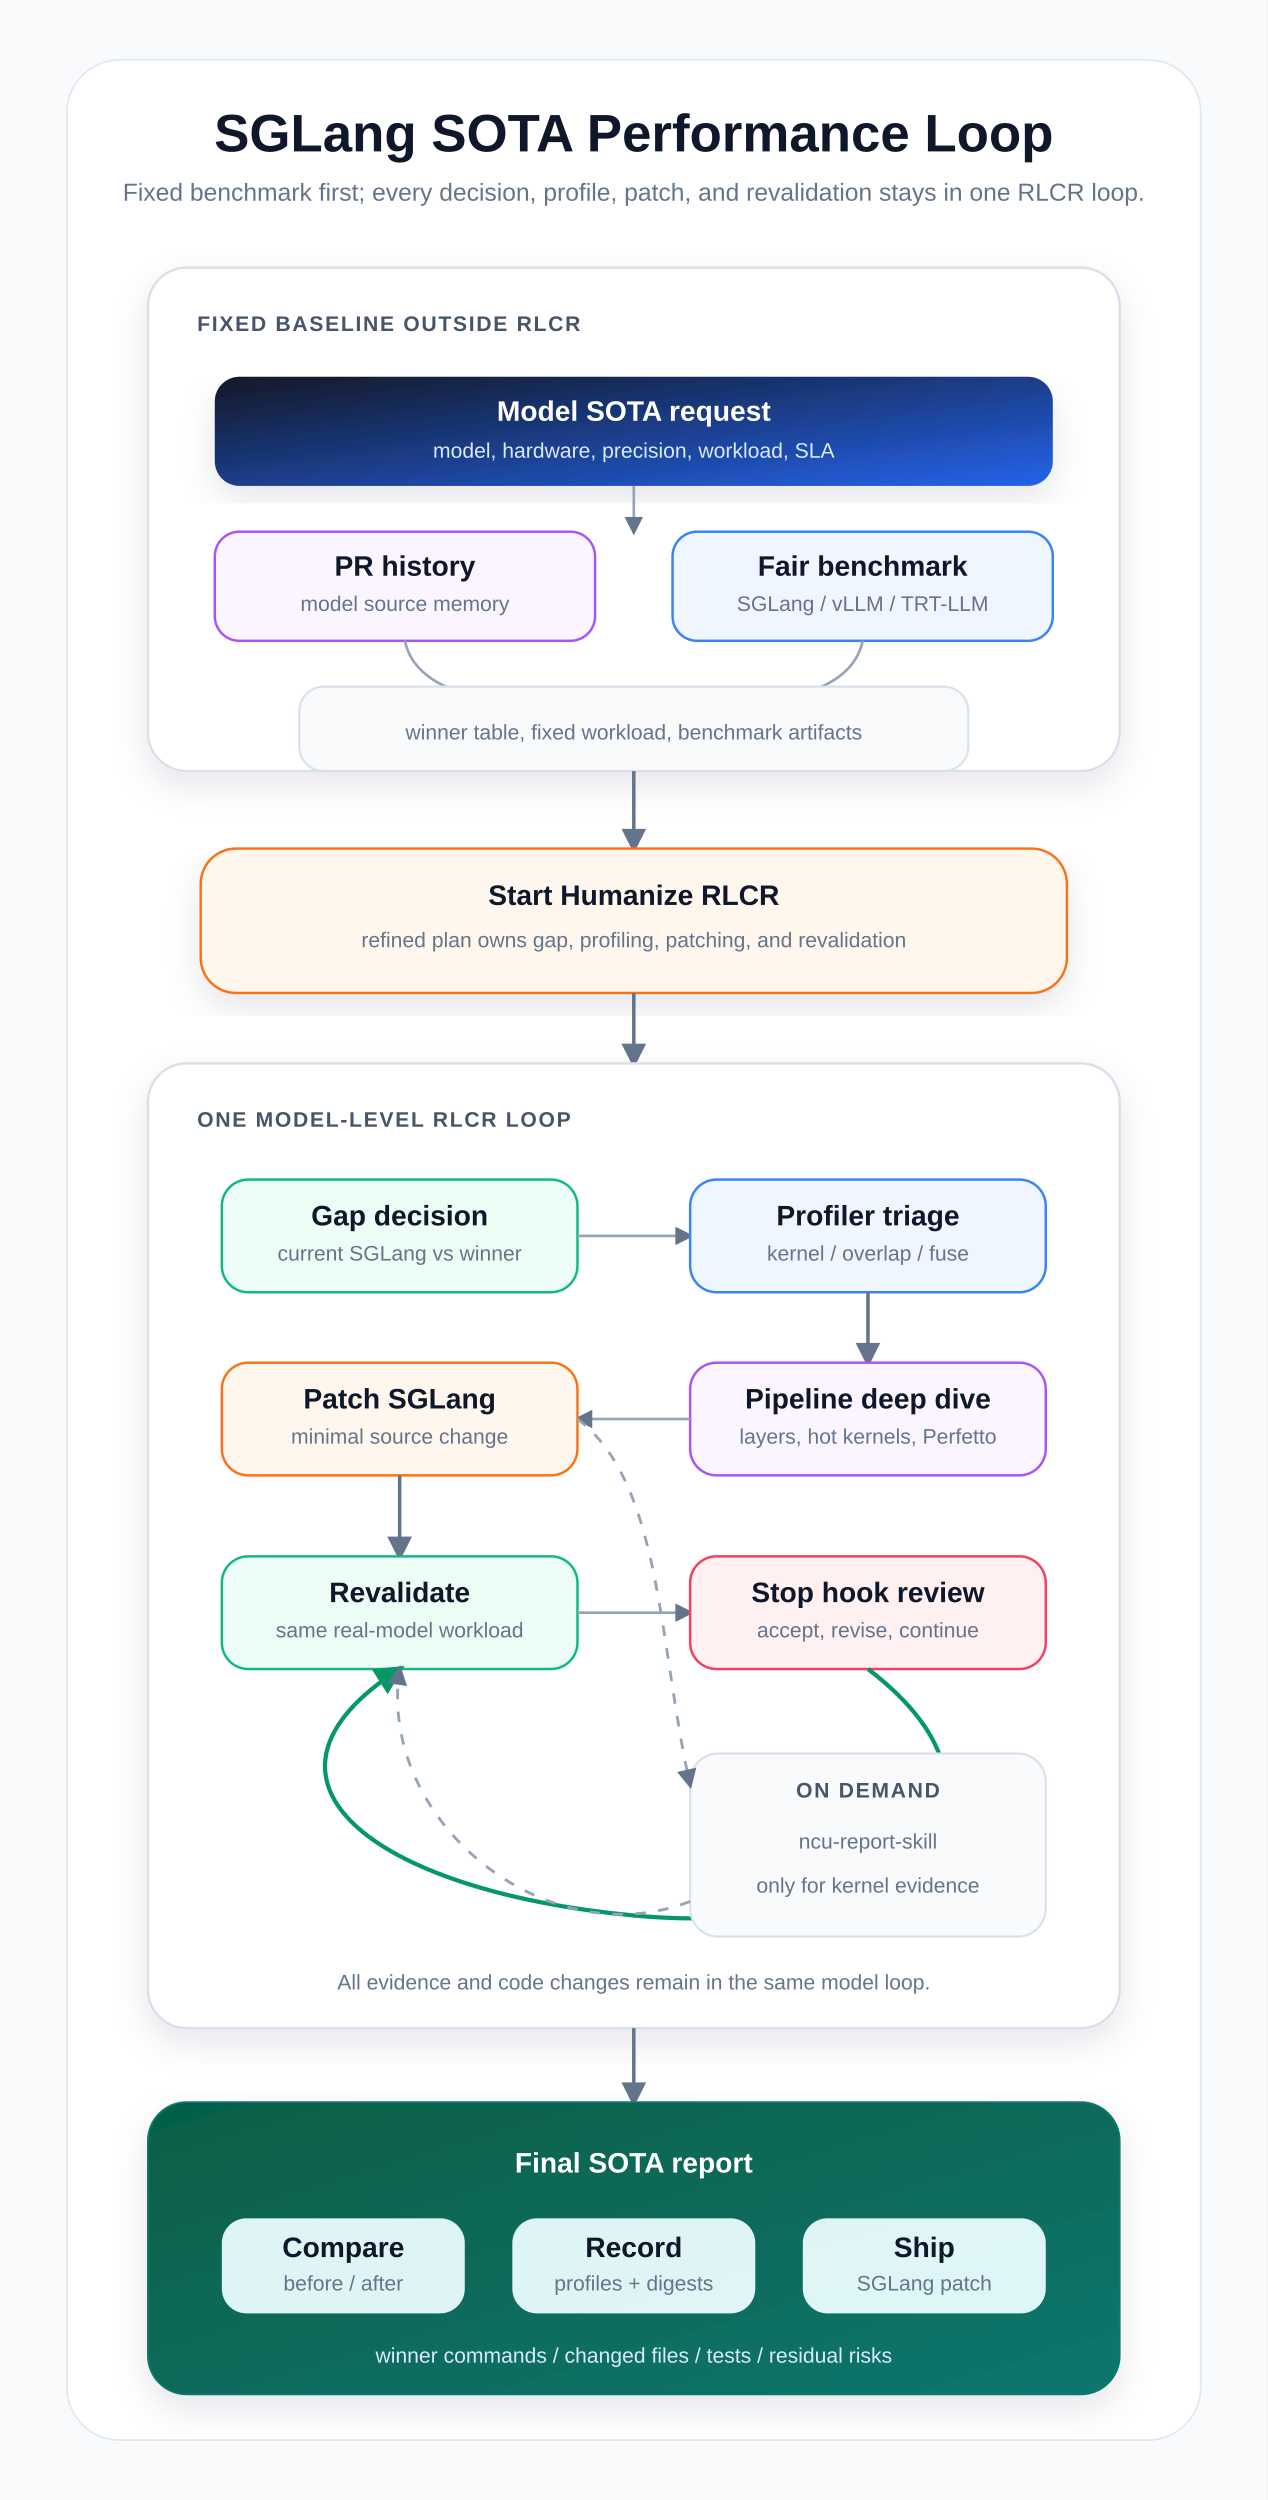
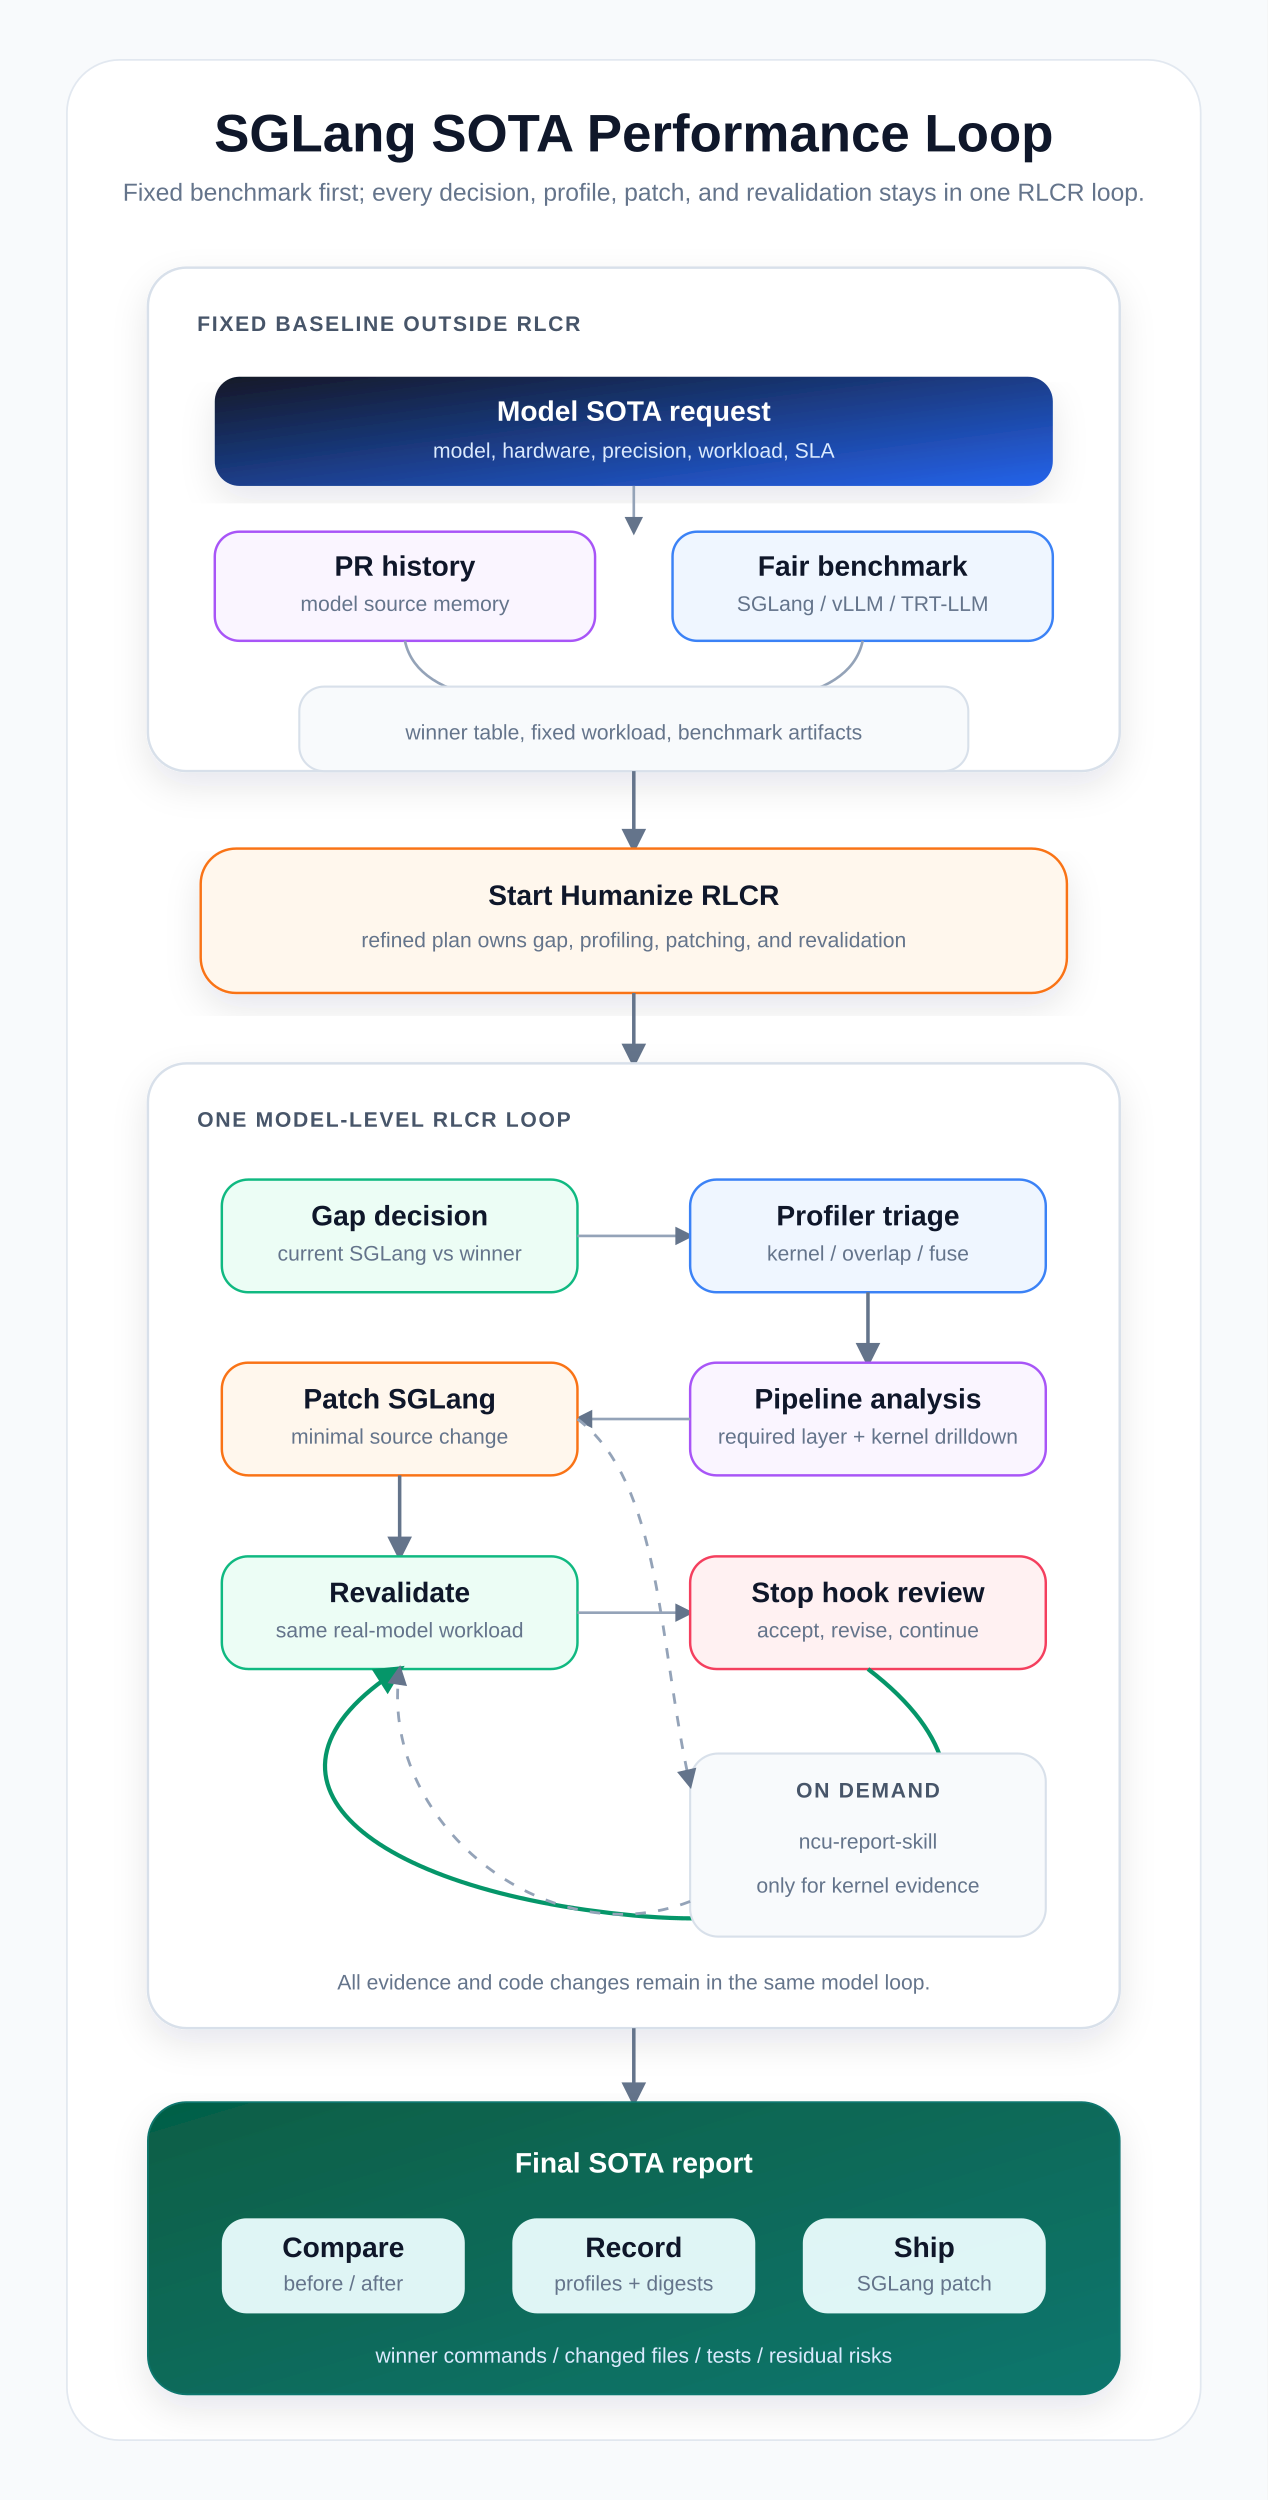
<svg xmlns="http://www.w3.org/2000/svg" width="720" height="1420" viewBox="0 0 720 1420" role="img" aria-labelledby="title desc">
  <defs>
    <linearGradient id="hero" x1="0" y1="0" x2="1" y2="1">
      <stop offset="0%" stop-color="#111827" />
      <stop offset="100%" stop-color="#2563eb" />
    </linearGradient>
    <linearGradient id="green" x1="0" y1="0" x2="1" y2="1">
      <stop offset="0%" stop-color="#065f46" />
      <stop offset="100%" stop-color="#0f766e" />
    </linearGradient>
    <filter id="shadow" x="-8%" y="-8%" width="116%" height="124%">
      <feDropShadow dx="0" dy="8" stdDeviation="10" flood-color="#0f172a" flood-opacity="0.10" />
    </filter>
    <marker id="arrow" viewBox="0 0 10 10" refX="8" refY="5" markerWidth="7" markerHeight="7" orient="auto-start-reverse">
      <path d="M 0 0 L 10 5 L 0 10 z" fill="#64748b" />
    </marker>
    <marker id="arrowGreen" viewBox="0 0 10 10" refX="8" refY="5" markerWidth="7" markerHeight="7" orient="auto-start-reverse">
      <path d="M 0 0 L 10 5 L 0 10 z" fill="#059669" />
    </marker>
    <style>
      text { font-family: Arial, Helvetica, sans-serif; }
      .bg { fill: #f8fafc; }
      .panel { fill: #ffffff; stroke: #d8e0ea; stroke-width: 1.4; filter: url(#shadow); }
      .card { fill: #ffffff; stroke: #cbd5e1; stroke-width: 1.3; filter: url(#shadow); }
      .soft { fill: #f8fafc; stroke: #d8e0ea; stroke-width: 1.2; }
      .blue { fill: #eff6ff; stroke: #3b82f6; stroke-width: 1.4; }
      .amber { fill: #fff7ed; stroke: #f97316; stroke-width: 1.4; }
      .purple { fill: #faf5ff; stroke: #a855f7; stroke-width: 1.4; }
      .mint { fill: #ecfdf5; stroke: #10b981; stroke-width: 1.4; }
      .rose { fill: #fff1f2; stroke: #f43f5e; stroke-width: 1.4; }
      .title { font-size: 30px; font-weight: 800; fill: #0f172a; letter-spacing: 0; }
      .subtitle { font-size: 14px; font-weight: 500; fill: #64748b; }
      .section { font-size: 12px; font-weight: 800; fill: #475569; letter-spacing: 0.08em; }
      .label { font-size: 16px; font-weight: 800; fill: #0f172a; letter-spacing: 0; }
      .small { font-size: 12px; font-weight: 500; fill: #64748b; }
      .white { fill: #ffffff; }
      .whiteSub { fill: #dbeafe; }
      .line { fill: none; stroke: #64748b; stroke-width: 2; marker-end: url(#arrow); }
      .lineSoft { fill: none; stroke: #94a3b8; stroke-width: 1.5; marker-end: url(#arrow); }
      .loop { fill: none; stroke: #059669; stroke-width: 2.4; marker-end: url(#arrowGreen); }
      .dash { fill: none; stroke: #94a3b8; stroke-width: 1.6; stroke-dasharray: 6 7; marker-end: url(#arrow); }
    </style>
  </defs>
  <rect width="720" height="1420" class="bg" />
  <rect x="38" y="34" width="644" height="1352" rx="30" fill="#ffffff" stroke="#e2e8f0" />
  <text x="360" y="86" text-anchor="middle" class="title">SGLang SOTA Performance Loop</text>
  <text x="360" y="114" text-anchor="middle" class="subtitle">Fixed benchmark first; every decision, profile, patch, and revalidation stays in one RLCR loop.</text>
  <rect x="84" y="152" width="552" height="286" rx="22" class="panel" />
  <text x="112" y="188" class="section">FIXED BASELINE OUTSIDE RLCR</text>
  <rect x="122" y="214" width="476" height="62" rx="14" fill="url(#hero)" filter="url(#shadow)" />
  <text x="360" y="239" text-anchor="middle" class="label white">Model SOTA request</text>
  <text x="360" y="260" text-anchor="middle" class="small whiteSub">model, hardware, precision, workload, SLA</text>
  <path d="M 360 276 L 360 302" class="lineSoft" />
  <rect x="122" y="302" width="216" height="62" rx="14" class="purple" />
  <text x="230" y="327" text-anchor="middle" class="label">PR history</text>
  <text x="230" y="347" text-anchor="middle" class="small">model source memory</text>
  <rect x="382" y="302" width="216" height="62" rx="14" class="blue" />
  <text x="490" y="327" text-anchor="middle" class="label">Fair benchmark</text>
  <text x="490" y="347" text-anchor="middle" class="small">SGLang / vLLM / TRT-LLM</text>
  <path d="M 230 364 C 238 402 304 402 360 402" class="lineSoft" />
  <path d="M 490 364 C 482 402 416 402 360 402" class="lineSoft" />
  <rect x="170" y="390" width="380" height="48" rx="14" class="soft" />
  <text x="360" y="420" text-anchor="middle" class="small">winner table, fixed workload, benchmark artifacts</text>
  <path d="M 360 438 L 360 482" class="line" />
  <rect x="114" y="482" width="492" height="82" rx="20" class="amber" filter="url(#shadow)" />
  <text x="360" y="514" text-anchor="middle" class="label">Start Humanize RLCR</text>
  <text x="360" y="538" text-anchor="middle" class="small">refined plan owns gap, profiling, patching, and revalidation</text>
  <path d="M 360 564 L 360 604" class="line" />
  <rect x="84" y="604" width="552" height="548" rx="22" class="panel" />
  <text x="112" y="640" class="section">ONE MODEL-LEVEL RLCR LOOP</text>
  <rect x="126" y="670" width="202" height="64" rx="15" class="mint" />
  <text x="227" y="696" text-anchor="middle" class="label">Gap decision</text>
  <text x="227" y="716" text-anchor="middle" class="small">current SGLang vs winner</text>
  <path d="M 328 702 L 392 702" class="lineSoft" />
  <rect x="392" y="670" width="202" height="64" rx="15" class="blue" />
  <text x="493" y="696" text-anchor="middle" class="label">Profiler triage</text>
  <text x="493" y="716" text-anchor="middle" class="small">kernel / overlap / fuse</text>
  <path d="M 493 734 L 493 774" class="line" />
  <rect x="392" y="774" width="202" height="64" rx="15" class="purple" />
-   <text x="493" y="800" text-anchor="middle" class="label">Pipeline deep dive</text>
-   <text x="493" y="820" text-anchor="middle" class="small">layers, hot kernels, Perfetto</text>
+   <text x="493" y="800" text-anchor="middle" class="label">Pipeline analysis</text>
+   <text x="493" y="820" text-anchor="middle" class="small">required layer + kernel drilldown</text>
  <path d="M 392 806 L 328 806" class="lineSoft" />
  <rect x="126" y="774" width="202" height="64" rx="15" class="amber" />
  <text x="227" y="800" text-anchor="middle" class="label">Patch SGLang</text>
  <text x="227" y="820" text-anchor="middle" class="small">minimal source change</text>
  <path d="M 227 838 L 227 884" class="line" />
  <rect x="126" y="884" width="202" height="64" rx="15" class="mint" />
  <text x="227" y="910" text-anchor="middle" class="label">Revalidate</text>
  <text x="227" y="930" text-anchor="middle" class="small">same real-model workload</text>
  <path d="M 328 916 L 392 916" class="lineSoft" />
  <rect x="392" y="884" width="202" height="64" rx="15" class="rose" />
  <text x="493" y="910" text-anchor="middle" class="label">Stop hook review</text>
  <text x="493" y="930" text-anchor="middle" class="small">accept, revise, continue</text>
  <path d="M 493 948 C 594 1025 510 1102 360 1088 C 210 1074 130 1010 227 948" class="loop" />
  <rect x="392" y="996" width="202" height="104" rx="16" class="soft" />
  <text x="493" y="1021" text-anchor="middle" class="section">ON DEMAND</text>
  <text x="493" y="1050" text-anchor="middle" class="small">ncu-report-skill</text>
  <text x="493" y="1075" text-anchor="middle" class="small">only for kernel evidence</text>
  <path d="M 328 806 C 376 842 374 934 392 1014" class="dash" />
  <path d="M 392 1080 C 310 1112 214 1034 227 948" class="dash" />
  <text x="360" y="1130" text-anchor="middle" class="small">All evidence and code changes remain in the same model loop.</text>
  <path d="M 360 1152 L 360 1194" class="line" />
  <rect x="84" y="1194" width="552" height="166" rx="22" fill="url(#green)" stroke="#0f766e" filter="url(#shadow)" />
  <text x="360" y="1234" text-anchor="middle" class="label white">Final SOTA report</text>
  <rect x="126" y="1260" width="138" height="54" rx="14" fill="#ecfeff" opacity="0.94" />
  <text x="195" y="1282" text-anchor="middle" class="label">Compare</text>
  <text x="195" y="1301" text-anchor="middle" class="small">before / after</text>
  <rect x="291" y="1260" width="138" height="54" rx="14" fill="#ecfeff" opacity="0.94" />
  <text x="360" y="1282" text-anchor="middle" class="label">Record</text>
  <text x="360" y="1301" text-anchor="middle" class="small">profiles + digests</text>
  <rect x="456" y="1260" width="138" height="54" rx="14" fill="#ecfeff" opacity="0.94" />
  <text x="525" y="1282" text-anchor="middle" class="label">Ship</text>
  <text x="525" y="1301" text-anchor="middle" class="small">SGLang patch</text>
  <text x="360" y="1342" text-anchor="middle" class="small whiteSub">winner commands / changed files / tests / residual risks</text>
</svg>
